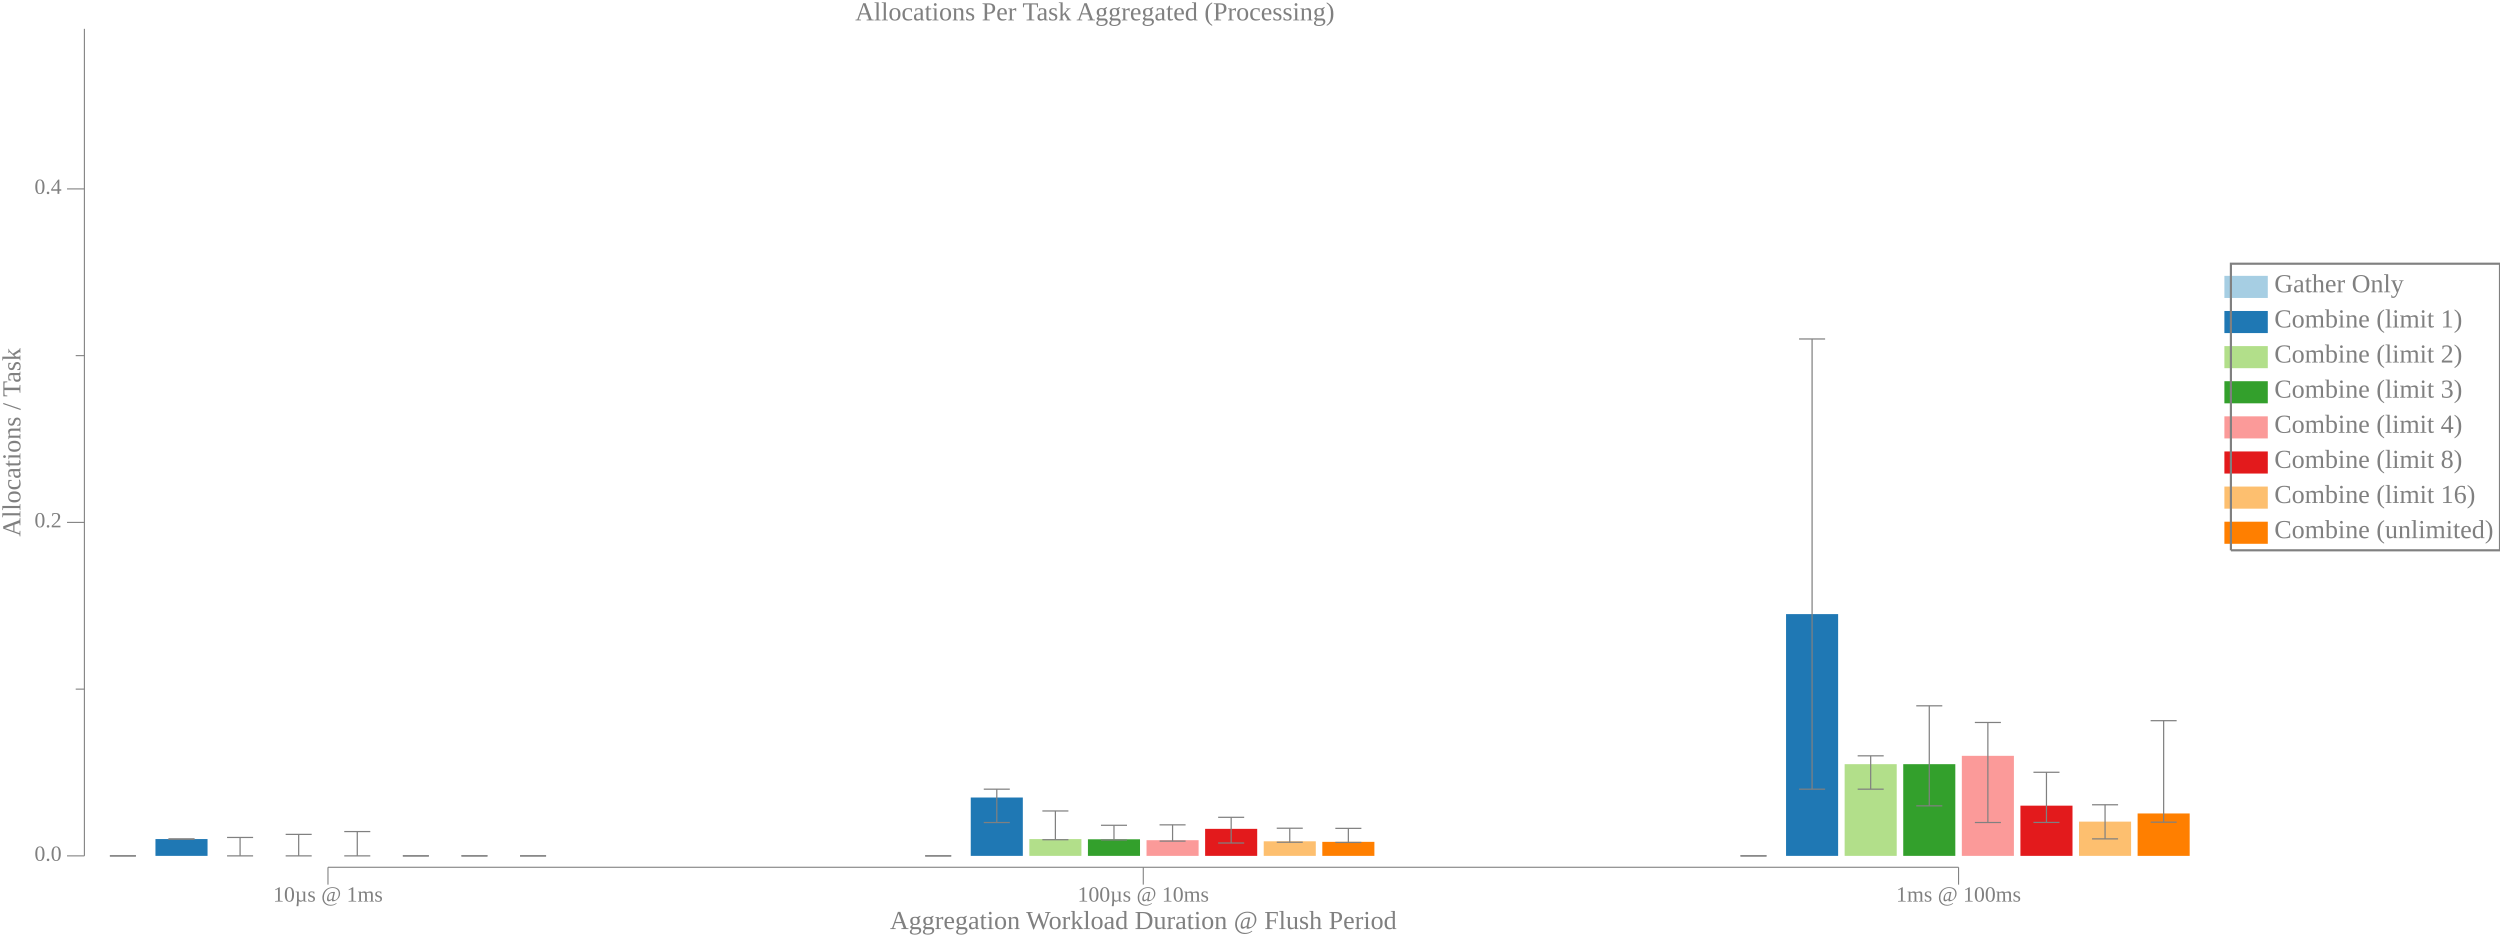
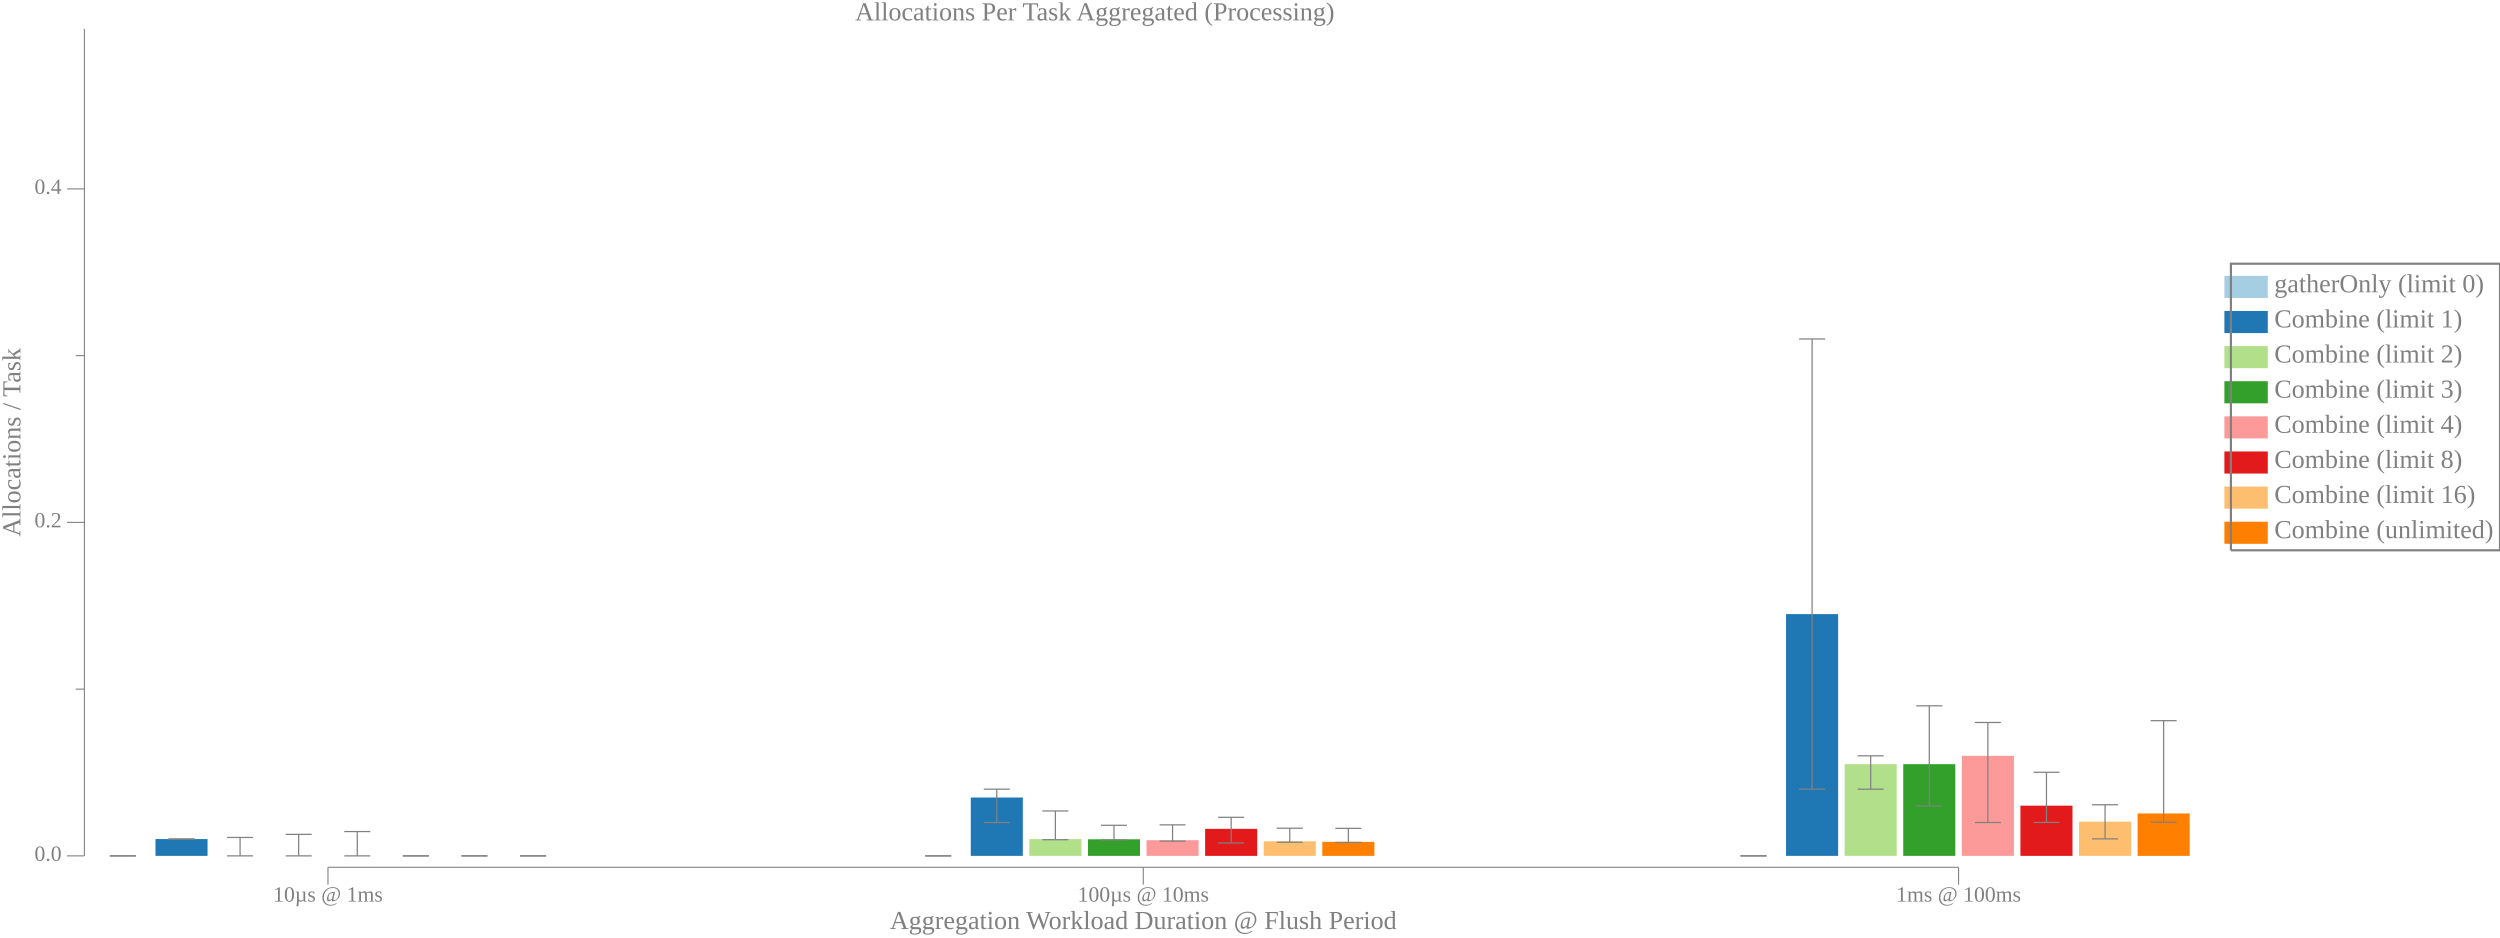
<svg xmlns="http://www.w3.org/2000/svg" width="1152pt" height="432pt" viewBox="0 0 1152 432">
  <g transform="scale(1, -1) translate(0, -432)">
    <path d="M1025,294.7L1025,304.89L1045,304.89L1045,294.7Z" style="fill:#A6CEE3" />
-     <text x="1048" y="-297.31" transform="scale(1, -1)" style="font-family:Liberation Serif;font-variant:normal;font-weight:normal;font-style:normal;font-size:12px;fill:#808080">Gather Only</text>
+     <text x="1048" y="-297.31" transform="scale(1, -1)" style="font-family:Liberation Serif;font-variant:normal;font-weight:normal;font-style:normal;font-size:12px;fill:#808080">gatherOnly (limit 0)</text>
    <path d="M1025,278.52L1025,288.7L1045,288.7L1045,278.52Z" style="fill:#1F78B4" />
    <text x="1048" y="-281.12" transform="scale(1, -1)" style="font-family:Liberation Serif;font-variant:normal;font-weight:normal;font-style:normal;font-size:12px;fill:#808080">Combine (limit 1)</text>
    <path d="M1025,262.34L1025,272.52L1045,272.52L1045,262.34Z" style="fill:#B2DF8A" />
    <text x="1048" y="-264.94" transform="scale(1, -1)" style="font-family:Liberation Serif;font-variant:normal;font-weight:normal;font-style:normal;font-size:12px;fill:#808080">Combine (limit 2)</text>
    <path d="M1025,246.15L1025,256.34L1045,256.34L1045,246.15Z" style="fill:#33A02C" />
    <text x="1048" y="-248.76" transform="scale(1, -1)" style="font-family:Liberation Serif;font-variant:normal;font-weight:normal;font-style:normal;font-size:12px;fill:#808080">Combine (limit 3)</text>
    <path d="M1025,229.97L1025,240.15L1045,240.15L1045,229.97Z" style="fill:#FB9A99" />
    <text x="1048" y="-232.57" transform="scale(1, -1)" style="font-family:Liberation Serif;font-variant:normal;font-weight:normal;font-style:normal;font-size:12px;fill:#808080">Combine (limit 4)</text>
    <path d="M1025,213.79L1025,223.97L1045,223.97L1045,213.79Z" style="fill:#E31A1C" />
    <text x="1048" y="-216.39" transform="scale(1, -1)" style="font-family:Liberation Serif;font-variant:normal;font-weight:normal;font-style:normal;font-size:12px;fill:#808080">Combine (limit 8)</text>
    <path d="M1025,197.6L1025,207.79L1045,207.79L1045,197.6Z" style="fill:#FDBF6F" />
    <text x="1048" y="-200.21" transform="scale(1, -1)" style="font-family:Liberation Serif;font-variant:normal;font-weight:normal;font-style:normal;font-size:12px;fill:#808080">Combine (limit 16)</text>
    <path d="M1025,181.42L1025,191.6L1045,191.6L1045,181.42Z" style="fill:#FF7F00" />
    <text x="1048" y="-184.02" transform="scale(1, -1)" style="font-family:Liberation Serif;font-variant:normal;font-weight:normal;font-style:normal;font-size:12px;fill:#808080">Combine (unlimited)</text>
    <path d="M1028,178.42L1028,310.48L1152,310.48L1152,178.42L1028,178.42" style="fill:none;stroke:#808080" />
    <path d="M0,0L1009,0L1009,432L0,432Z" style="fill:#-8000000000000000-8000000000000000-8000000000000000;fill-opacity:0" />
    <text x="394.06" y="-422.61" transform="scale(1, -1)" style="font-family:Liberation Serif;font-variant:normal;font-weight:normal;font-style:normal;font-size:12px;fill:#808080">Allocations Per Task Aggregated (Processing)</text>
    <text x="410.07" y="-3.902" transform="scale(1, -1)" style="font-family:Liberation Serif;font-variant:normal;font-weight:normal;font-style:normal;font-size:12px;fill:#808080">Aggregation Workload Duration @ Flush Period</text>
    <text x="125.87" y="-16.541" transform="scale(1, -1)" style="font-family:Liberation Serif;font-variant:normal;font-weight:normal;font-style:normal;font-size:10px;fill:#808080">10µs @ 1ms</text>
    <text x="496.56" y="-16.541" transform="scale(1, -1)" style="font-family:Liberation Serif;font-variant:normal;font-weight:normal;font-style:normal;font-size:10px;fill:#808080">100µs @ 10ms</text>
    <text x="873.74" y="-16.541" transform="scale(1, -1)" style="font-family:Liberation Serif;font-variant:normal;font-weight:normal;font-style:normal;font-size:10px;fill:#808080">1ms @ 100ms</text>
    <path d="M151.13,24.363L151.13,32.363" style="fill:none;stroke:#808080;stroke-width:0.5" />
    <path d="M526.82,24.363L526.82,32.363" style="fill:none;stroke:#808080;stroke-width:0.5" />
    <path d="M902.51,24.363L902.51,32.363" style="fill:none;stroke:#808080;stroke-width:0.5" />
    <path d="M151.13,32.363L902.51,32.363" style="fill:none;stroke:#808080;stroke-width:0.5" />
    <g transform="rotate(90)">
      <text x="184.7" y="9.387" transform="scale(1, -1)" style="font-family:Liberation Serif;font-variant:normal;font-weight:normal;font-style:normal;font-size:12px;fill:#808080">Allocations / Task</text>
    </g>
    <text x="15.885" y="-35.328" transform="scale(1, -1)" style="font-family:Liberation Serif;font-variant:normal;font-weight:normal;font-style:normal;font-size:10px;fill:#808080">0.0</text>
    <text x="15.885" y="-189" transform="scale(1, -1)" style="font-family:Liberation Serif;font-variant:normal;font-weight:normal;font-style:normal;font-size:10px;fill:#808080">0.2</text>
    <text x="15.885" y="-342.66" transform="scale(1, -1)" style="font-family:Liberation Serif;font-variant:normal;font-weight:normal;font-style:normal;font-size:10px;fill:#808080">0.4</text>
    <path d="M30.885,37.613L38.885,37.613" style="fill:none;stroke:#808080;stroke-width:0.5" />
    <path d="M30.885,191.28L38.885,191.28" style="fill:none;stroke:#808080;stroke-width:0.5" />
    <path d="M30.885,344.95L38.885,344.95" style="fill:none;stroke:#808080;stroke-width:0.5" />
    <path d="M34.885,114.45L38.885,114.45" style="fill:none;stroke:#808080;stroke-width:0.5" />
    <path d="M34.885,268.12L38.885,268.12" style="fill:none;stroke:#808080;stroke-width:0.5" />
    <path d="M38.885,37.613L38.885,418.71" style="fill:none;stroke:#808080;stroke-width:0.5" />
    <path d="M44.635,37.613L44.635,37.613L68.635,37.613L68.635,37.613Z" style="fill:#A6CEE3" />
    <path d="M56.635,37.613L56.635,37.613" style="fill:none;stroke:#808080;stroke-width:0.567" />
    <path d="M50.635,37.613L62.635,37.613" style="fill:none;stroke:#808080;stroke-width:0.567" />
    <path d="M50.635,37.613L62.635,37.613" style="fill:none;stroke:#808080;stroke-width:0.567" />
    <path d="M420.32,37.613L420.32,37.613L444.32,37.613L444.32,37.613Z" style="fill:#A6CEE3" />
    <path d="M432.32,37.613L432.32,37.613" style="fill:none;stroke:#808080;stroke-width:0.567" />
    <path d="M426.32,37.613L438.32,37.613" style="fill:none;stroke:#808080;stroke-width:0.567" />
    <path d="M426.32,37.613L438.32,37.613" style="fill:none;stroke:#808080;stroke-width:0.567" />
    <path d="M796.01,37.613L796.01,37.613L820.01,37.613L820.01,37.613Z" style="fill:#A6CEE3" />
    <path d="M808.01,37.613L808.01,37.613" style="fill:none;stroke:#808080;stroke-width:0.567" />
    <path d="M802.01,37.613L814.01,37.613" style="fill:none;stroke:#808080;stroke-width:0.567" />
    <path d="M802.01,37.613L814.01,37.613" style="fill:none;stroke:#808080;stroke-width:0.567" />
    <path d="M71.635,37.613L71.635,45.362L95.635,45.362L95.635,37.613Z" style="fill:#1F78B4" />
    <path d="M83.635,45.356L83.635,45.369" style="fill:none;stroke:#808080;stroke-width:0.567" />
    <path d="M77.635,45.356L89.635,45.356" style="fill:none;stroke:#808080;stroke-width:0.567" />
    <path d="M77.635,45.369L89.635,45.369" style="fill:none;stroke:#808080;stroke-width:0.567" />
    <path d="M447.32,37.613L447.32,64.505L471.32,64.505L471.32,37.613Z" style="fill:#1F78B4" />
    <path d="M459.32,52.98L459.32,68.347" style="fill:none;stroke:#808080;stroke-width:0.567" />
    <path d="M453.32,52.98L465.32,52.98" style="fill:none;stroke:#808080;stroke-width:0.567" />
    <path d="M453.32,68.347L465.32,68.347" style="fill:none;stroke:#808080;stroke-width:0.567" />
    <path d="M823.01,37.613L823.01,149.02L847.01,149.02L847.01,37.613Z" style="fill:#1F78B4" />
    <path d="M835.01,68.347L835.01,275.8" style="fill:none;stroke:#808080;stroke-width:0.567" />
    <path d="M829.01,68.347L841.01,68.347" style="fill:none;stroke:#808080;stroke-width:0.567" />
    <path d="M829.01,275.8L841.01,275.8" style="fill:none;stroke:#808080;stroke-width:0.567" />
    <path d="M98.635,37.613L98.635,37.613L122.63,37.613L122.63,37.613Z" style="fill:#B2DF8A" />
    <path d="M110.63,37.613L110.63,46.099" style="fill:none;stroke:#808080;stroke-width:0.567" />
    <path d="M104.63,37.613L116.63,37.613" style="fill:none;stroke:#808080;stroke-width:0.567" />
    <path d="M104.63,46.099L116.63,46.099" style="fill:none;stroke:#808080;stroke-width:0.567" />
    <path d="M474.32,37.613L474.32,45.347L498.32,45.347L498.32,37.613Z" style="fill:#B2DF8A" />
    <path d="M486.32,45.058L486.32,58.305" style="fill:none;stroke:#808080;stroke-width:0.567" />
    <path d="M480.32,45.058L492.32,45.058" style="fill:none;stroke:#808080;stroke-width:0.567" />
    <path d="M480.32,58.305L492.32,58.305" style="fill:none;stroke:#808080;stroke-width:0.567" />
    <path d="M850.01,37.613L850.01,79.872L874.01,79.872L874.01,37.613Z" style="fill:#B2DF8A" />
    <path d="M862.01,68.347L862.01,83.714" style="fill:none;stroke:#808080;stroke-width:0.567" />
    <path d="M856.01,68.347L868.01,68.347" style="fill:none;stroke:#808080;stroke-width:0.567" />
    <path d="M856.01,83.714L868.01,83.714" style="fill:none;stroke:#808080;stroke-width:0.567" />
    <path d="M125.63,37.613L125.63,37.613L149.63,37.613L149.63,37.613Z" style="fill:#33A02C" />
    <path d="M137.63,37.613L137.63,47.518" style="fill:none;stroke:#808080;stroke-width:0.567" />
    <path d="M131.63,37.613L143.63,37.613" style="fill:none;stroke:#808080;stroke-width:0.567" />
    <path d="M131.63,47.518L143.63,47.518" style="fill:none;stroke:#808080;stroke-width:0.567" />
    <path d="M501.32,37.613L501.32,45.258L525.32,45.258L525.32,37.613Z" style="fill:#33A02C" />
    <path d="M513.32,44.959L513.32,51.711" style="fill:none;stroke:#808080;stroke-width:0.567" />
    <path d="M507.32,44.959L519.32,44.959" style="fill:none;stroke:#808080;stroke-width:0.567" />
    <path d="M507.32,51.711L519.32,51.711" style="fill:none;stroke:#808080;stroke-width:0.567" />
    <path d="M877.01,37.613L877.01,79.872L901.01,79.872L901.01,37.613Z" style="fill:#33A02C" />
    <path d="M889.01,60.664L889.01,106.76" style="fill:none;stroke:#808080;stroke-width:0.567" />
    <path d="M883.01,60.664L895.01,60.664" style="fill:none;stroke:#808080;stroke-width:0.567" />
    <path d="M883.01,106.76L895.01,106.76" style="fill:none;stroke:#808080;stroke-width:0.567" />
    <path d="M152.63,37.613L152.63,37.613L176.63,37.613L176.63,37.613Z" style="fill:#FB9A99" />
    <path d="M164.63,37.613L164.63,48.815" style="fill:none;stroke:#808080;stroke-width:0.567" />
    <path d="M158.63,37.613L170.63,37.613" style="fill:none;stroke:#808080;stroke-width:0.567" />
    <path d="M158.63,48.815L170.63,48.815" style="fill:none;stroke:#808080;stroke-width:0.567" />
    <path d="M528.32,37.613L528.32,44.84L552.32,44.84L552.32,37.613Z" style="fill:#FB9A99" />
    <path d="M540.32,44.413L540.32,51.908" style="fill:none;stroke:#808080;stroke-width:0.567" />
    <path d="M534.32,44.413L546.32,44.413" style="fill:none;stroke:#808080;stroke-width:0.567" />
    <path d="M534.32,51.908L546.32,51.908" style="fill:none;stroke:#808080;stroke-width:0.567" />
    <path d="M904.01,37.613L904.01,83.714L928.01,83.714L928.01,37.613Z" style="fill:#FB9A99" />
    <path d="M916.01,52.985L916.01,99.081" style="fill:none;stroke:#808080;stroke-width:0.567" />
    <path d="M910.01,52.985L922.01,52.985" style="fill:none;stroke:#808080;stroke-width:0.567" />
    <path d="M910.01,99.081L922.01,99.081" style="fill:none;stroke:#808080;stroke-width:0.567" />
    <path d="M179.63,37.613L179.63,37.613L203.63,37.613L203.63,37.613Z" style="fill:#E31A1C" />
    <path d="M191.63,37.613L191.63,37.613" style="fill:none;stroke:#808080;stroke-width:0.567" />
    <path d="M185.63,37.613L197.63,37.613" style="fill:none;stroke:#808080;stroke-width:0.567" />
    <path d="M185.63,37.613L197.63,37.613" style="fill:none;stroke:#808080;stroke-width:0.567" />
    <path d="M555.32,37.613L555.32,50.066L579.32,50.066L579.32,37.613Z" style="fill:#E31A1C" />
    <path d="M567.32,43.542L567.32,55.385" style="fill:none;stroke:#808080;stroke-width:0.567" />
    <path d="M561.32,43.542L573.32,43.542" style="fill:none;stroke:#808080;stroke-width:0.567" />
    <path d="M561.32,55.385L573.32,55.385" style="fill:none;stroke:#808080;stroke-width:0.567" />
    <path d="M931.01,37.613L931.01,60.751L955.01,60.751L955.01,37.613Z" style="fill:#E31A1C" />
    <path d="M943.01,53.022L943.01,76.138" style="fill:none;stroke:#808080;stroke-width:0.567" />
    <path d="M937.01,53.022L949.01,53.022" style="fill:none;stroke:#808080;stroke-width:0.567" />
    <path d="M937.01,76.138L949.01,76.138" style="fill:none;stroke:#808080;stroke-width:0.567" />
    <path d="M206.63,37.613L206.63,37.613L230.63,37.613L230.63,37.613Z" style="fill:#FDBF6F" />
    <path d="M218.63,37.613L218.63,37.613" style="fill:none;stroke:#808080;stroke-width:0.567" />
    <path d="M212.63,37.613L224.63,37.613" style="fill:none;stroke:#808080;stroke-width:0.567" />
    <path d="M212.63,37.613L224.63,37.613" style="fill:none;stroke:#808080;stroke-width:0.567" />
    <path d="M582.32,37.613L582.32,44.326L606.32,44.326L606.32,37.613Z" style="fill:#FDBF6F" />
    <path d="M594.32,43.901L594.32,50.355" style="fill:none;stroke:#808080;stroke-width:0.567" />
    <path d="M588.32,43.901L600.32,43.901" style="fill:none;stroke:#808080;stroke-width:0.567" />
    <path d="M588.32,50.355L600.32,50.355" style="fill:none;stroke:#808080;stroke-width:0.567" />
    <path d="M958.01,37.613L958.01,53.395L982.01,53.395L982.01,37.613Z" style="fill:#FDBF6F" />
    <path d="M970.01,45.448L970.01,61.158" style="fill:none;stroke:#808080;stroke-width:0.567" />
    <path d="M964.01,45.448L976.01,45.448" style="fill:none;stroke:#808080;stroke-width:0.567" />
    <path d="M964.01,61.158L976.01,61.158" style="fill:none;stroke:#808080;stroke-width:0.567" />
    <path d="M233.63,37.613L233.63,37.613L257.63,37.613L257.63,37.613Z" style="fill:#FF7F00" />
    <path d="M245.63,37.613L245.63,37.613" style="fill:none;stroke:#808080;stroke-width:0.567" />
    <path d="M239.63,37.613L251.63,37.613" style="fill:none;stroke:#808080;stroke-width:0.567" />
    <path d="M239.63,37.613L251.63,37.613" style="fill:none;stroke:#808080;stroke-width:0.567" />
    <path d="M609.32,37.613L609.32,44.075L633.32,44.075L633.32,37.613Z" style="fill:#FF7F00" />
    <path d="M621.32,43.81L621.32,50.292" style="fill:none;stroke:#808080;stroke-width:0.567" />
    <path d="M615.32,43.81L627.32,43.81" style="fill:none;stroke:#808080;stroke-width:0.567" />
    <path d="M615.32,50.292L627.32,50.292" style="fill:none;stroke:#808080;stroke-width:0.567" />
    <path d="M985.01,37.613L985.01,57.157L1009,57.157L1009,37.613Z" style="fill:#FF7F00" />
    <path d="M997.01,53.142L997.01,99.909" style="fill:none;stroke:#808080;stroke-width:0.567" />
    <path d="M991.01,53.142L1003,53.142" style="fill:none;stroke:#808080;stroke-width:0.567" />
    <path d="M991.01,99.909L1003,99.909" style="fill:none;stroke:#808080;stroke-width:0.567" />
  </g>
</svg>
